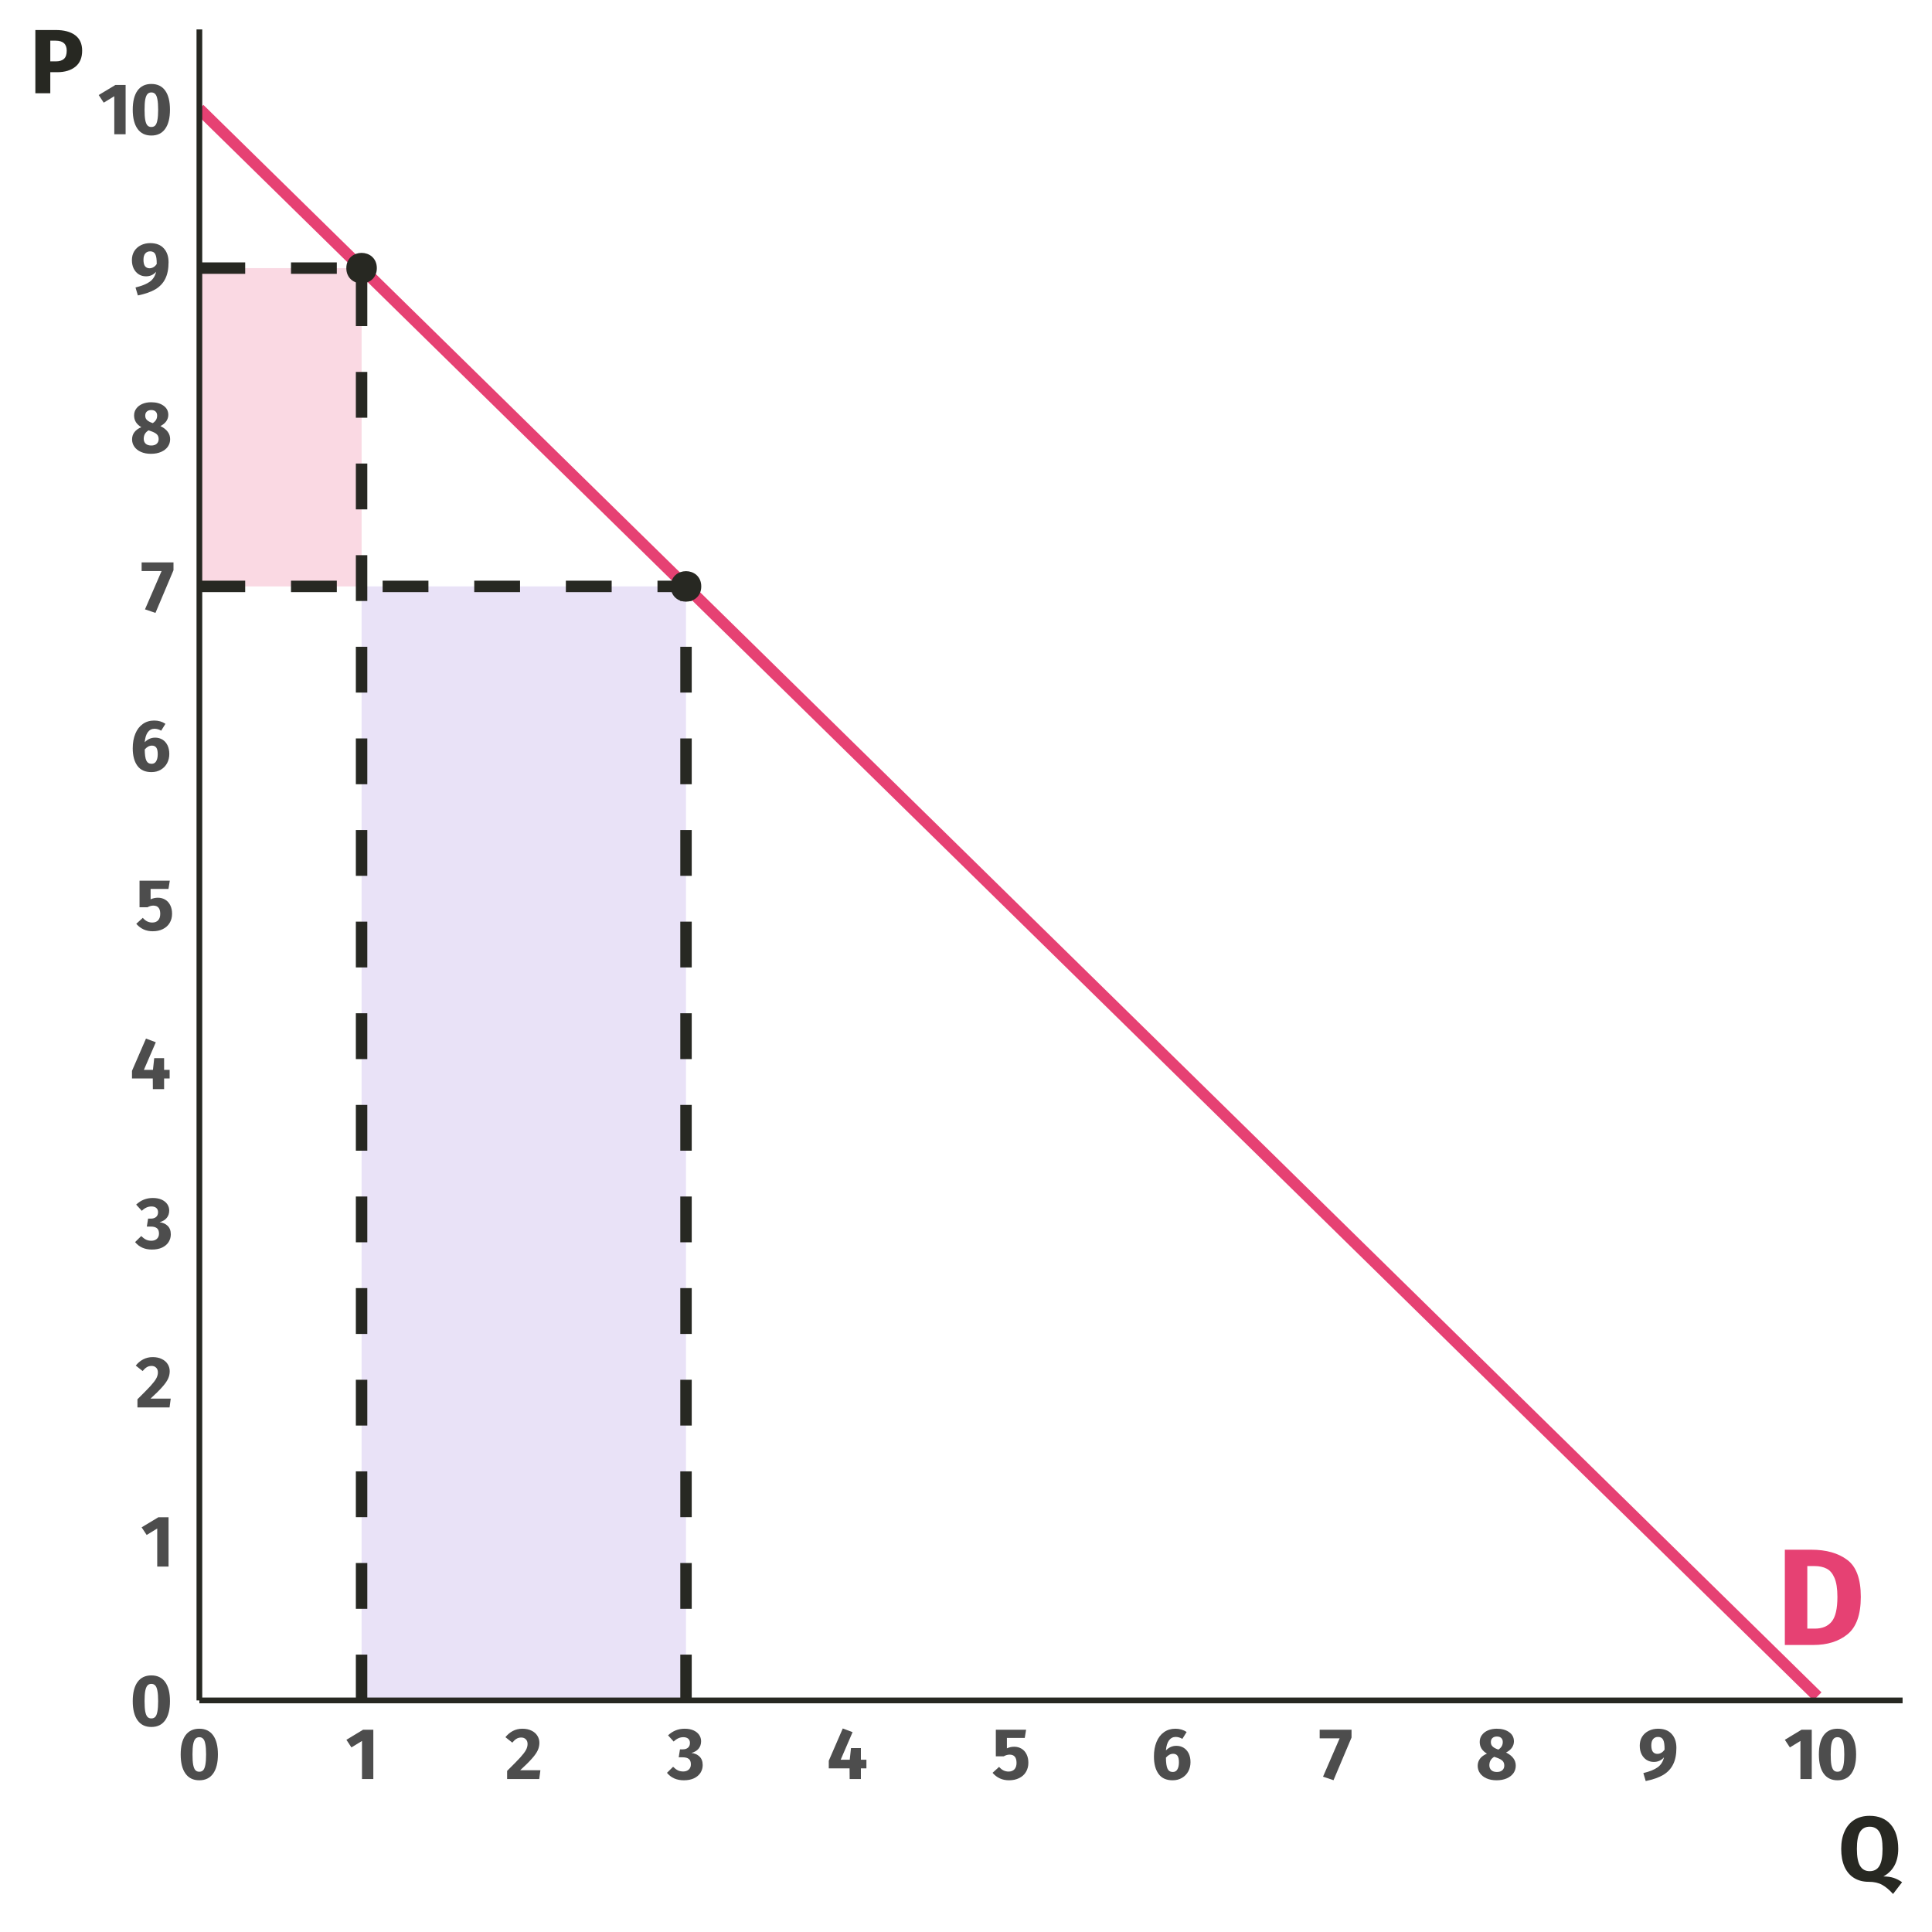
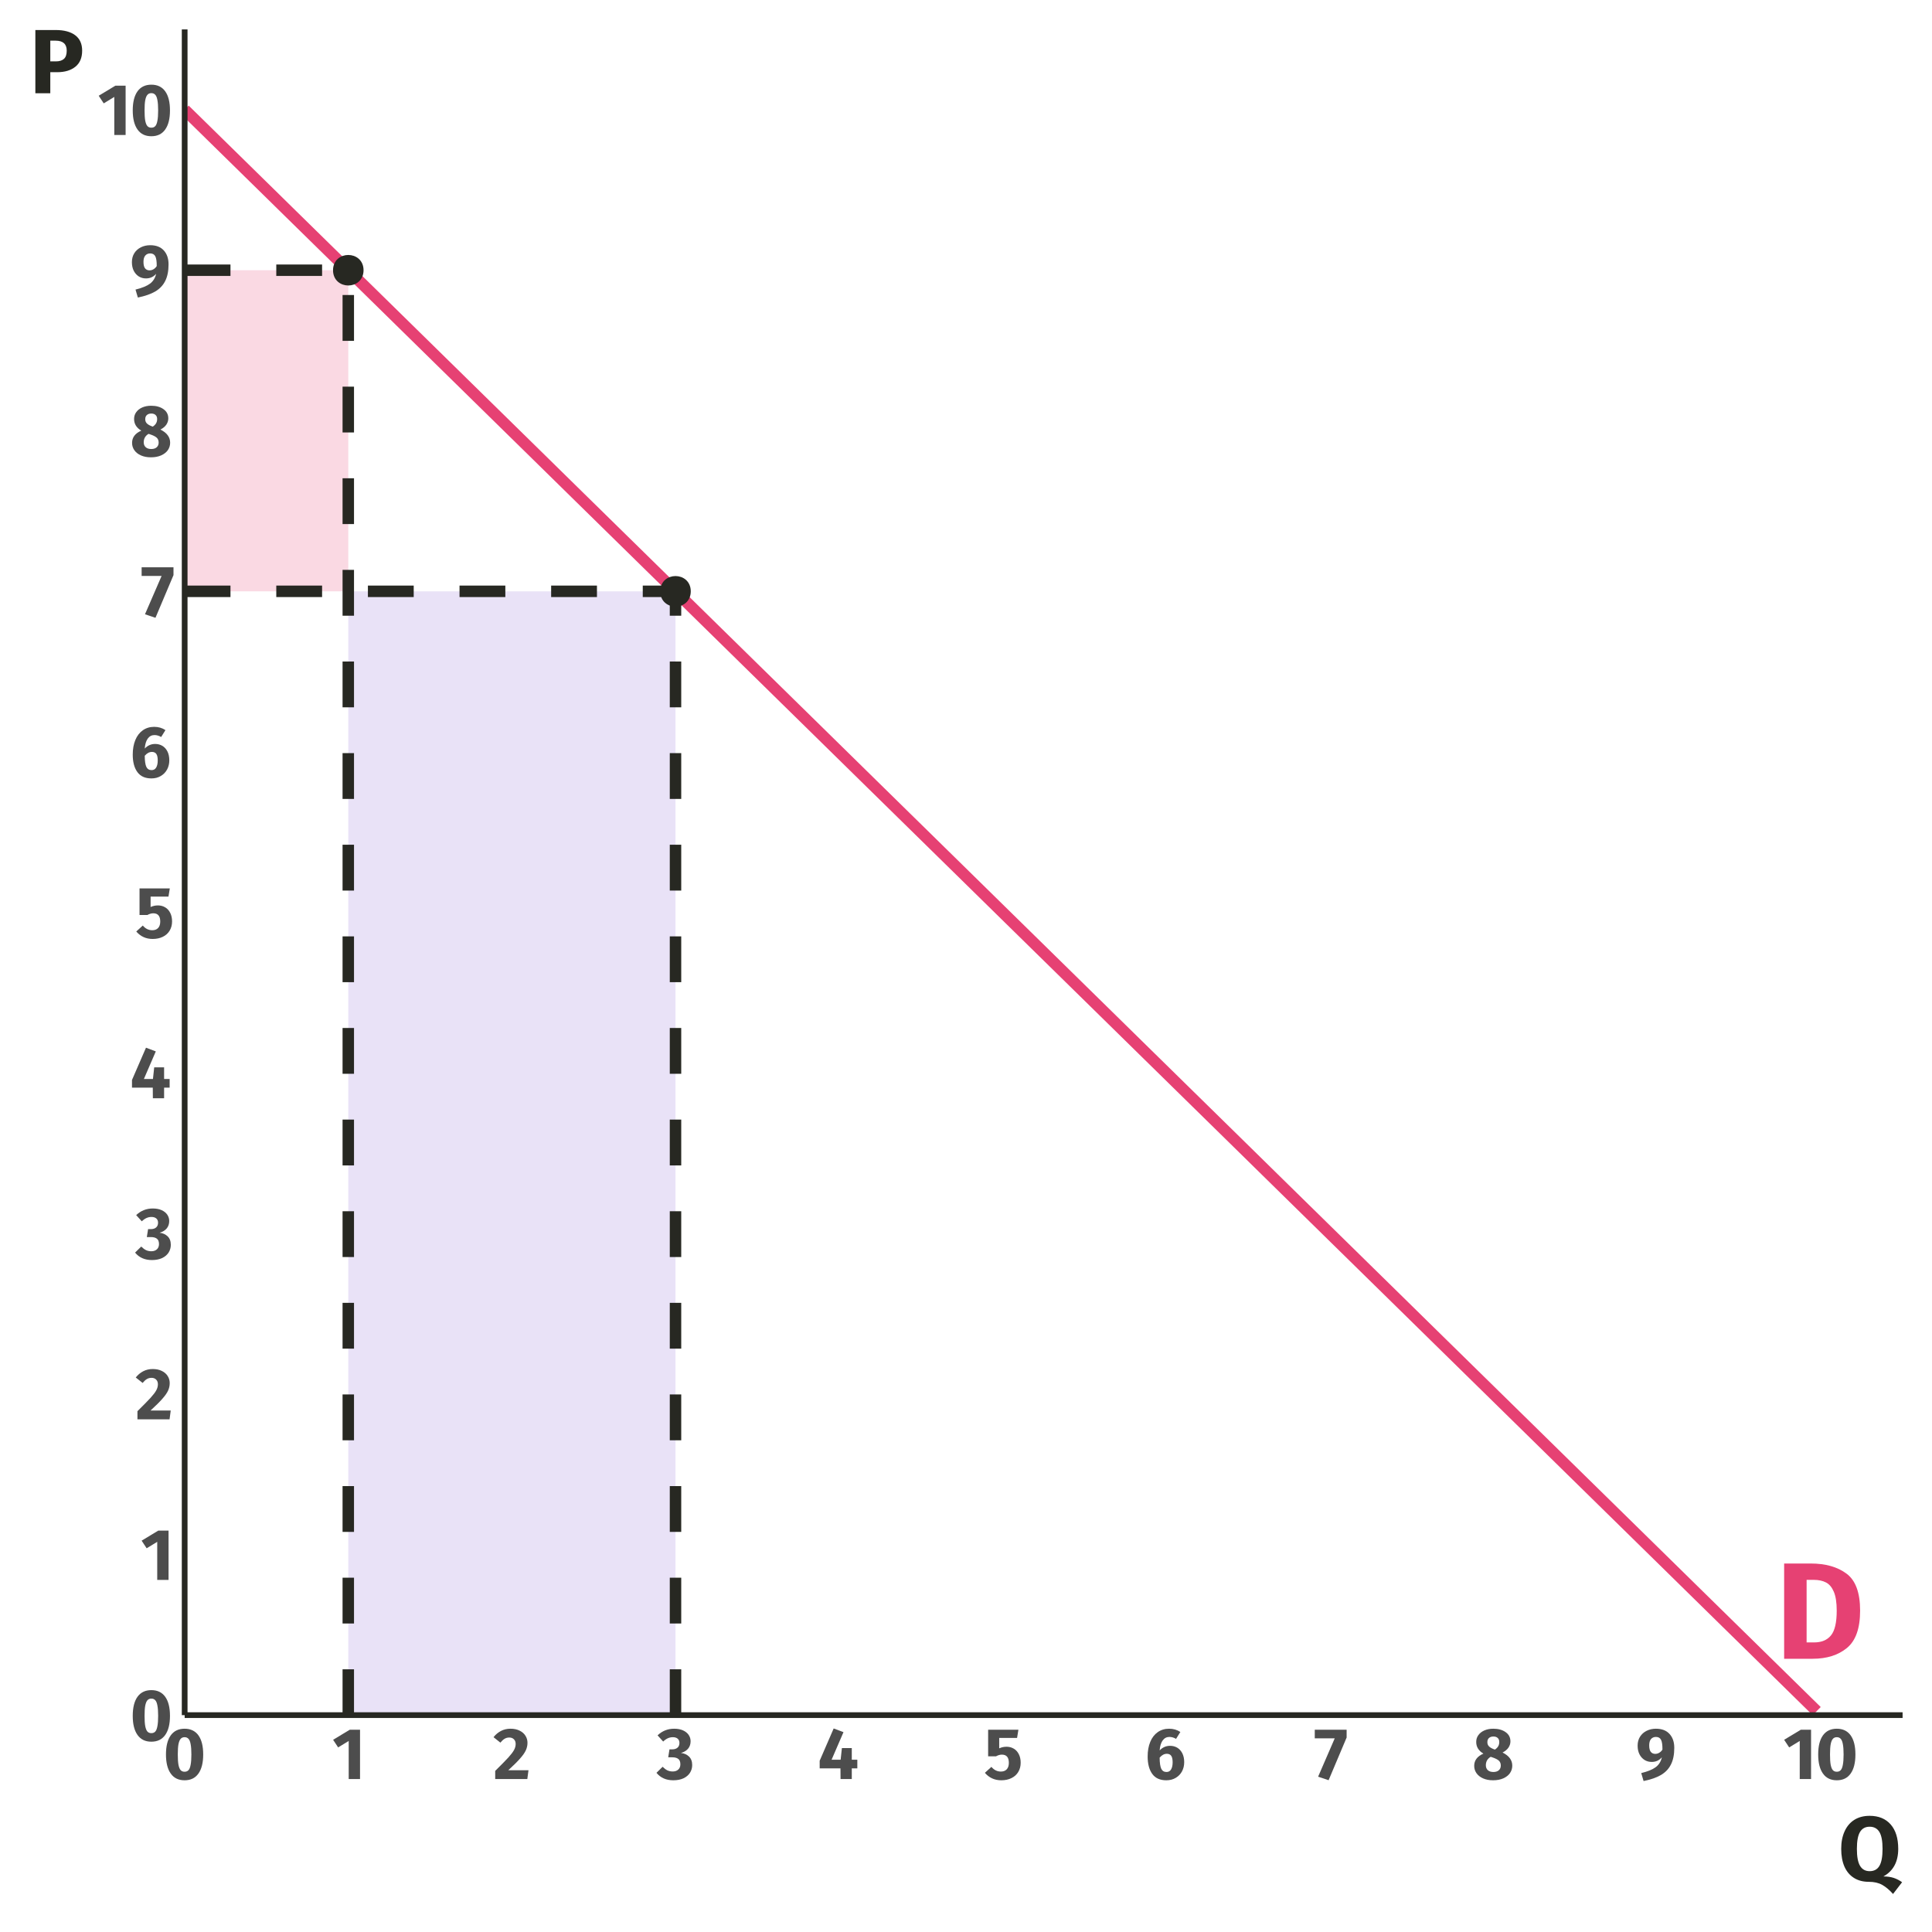
<svg xmlns="http://www.w3.org/2000/svg" xmlns:xlink="http://www.w3.org/1999/xlink" width="360" height="360" viewBox="0 0 360 360">
  <defs>
    <g>
      <g id="glyph-0-0">
        <path d="M 13.906 8.969 L 3.156 8.969 L 3.156 -26.891 L 13.906 -26.891 Z M 4.562 -25.562 L 4.562 7.625 L 12.516 7.625 L 12.516 -25.562 Z M 8.297 -11.547 C 9.316 -11.547 10.047 -11.27 10.484 -10.719 C 10.922 -10.176 11.141 -9.473 11.141 -8.609 C 11.141 -7.703 10.945 -7 10.562 -6.5 C 10.176 -6.008 9.555 -5.703 8.703 -5.578 L 8.703 -4.438 C 8.703 -4.25 8.641 -4.098 8.516 -3.984 C 8.391 -3.867 8.238 -3.812 8.062 -3.812 C 7.895 -3.812 7.742 -3.867 7.609 -3.984 C 7.484 -4.098 7.422 -4.25 7.422 -4.438 L 7.422 -6.578 C 8.328 -6.629 8.941 -6.797 9.266 -7.078 C 9.586 -7.359 9.75 -7.848 9.75 -8.547 C 9.75 -9.117 9.641 -9.555 9.422 -9.859 C 9.203 -10.172 8.789 -10.328 8.188 -10.328 C 7.695 -10.328 7.254 -10.227 6.859 -10.031 C 6.723 -9.988 6.613 -9.969 6.531 -9.969 C 6.344 -9.969 6.191 -10.02 6.078 -10.125 C 5.973 -10.238 5.922 -10.379 5.922 -10.547 C 5.922 -10.867 6.172 -11.113 6.672 -11.281 C 7.172 -11.457 7.711 -11.547 8.297 -11.547 Z M 8.062 -3.078 C 8.32 -3.078 8.535 -2.988 8.703 -2.812 C 8.879 -2.645 8.969 -2.43 8.969 -2.172 C 8.969 -1.898 8.879 -1.676 8.703 -1.5 C 8.535 -1.32 8.32 -1.234 8.062 -1.234 C 7.812 -1.234 7.598 -1.32 7.422 -1.5 C 7.254 -1.676 7.172 -1.898 7.172 -2.172 C 7.172 -2.43 7.254 -2.645 7.422 -2.812 C 7.598 -2.988 7.812 -3.078 8.062 -3.078 Z M 8.062 -3.078 " />
      </g>
      <g id="glyph-0-1">
        <path d="M 6.609 -17.75 C 9.391 -17.75 11.617 -17.117 13.297 -15.859 C 14.984 -14.609 15.828 -12.312 15.828 -8.969 C 15.828 -5.664 15.004 -3.344 13.359 -2 C 11.723 -0.664 9.598 0 6.984 0 L 1.672 0 L 1.672 -17.75 Z M 5.859 -14.703 L 5.859 -3.047 L 7.25 -3.047 C 8.633 -3.047 9.68 -3.477 10.391 -4.344 C 11.109 -5.207 11.469 -6.75 11.469 -8.969 C 11.469 -10.488 11.285 -11.664 10.922 -12.5 C 10.566 -13.332 10.082 -13.906 9.469 -14.219 C 8.852 -14.539 8.098 -14.703 7.203 -14.703 Z M 5.859 -14.703 " />
      </g>
      <g id="glyph-1-0">
        <path d="M 7.375 4.75 L 1.672 4.75 L 1.672 -14.266 L 7.375 -14.266 Z M 2.422 -13.562 L 2.422 4.047 L 6.641 4.047 L 6.641 -13.562 Z M 4.406 -6.125 C 4.945 -6.125 5.332 -5.977 5.562 -5.688 C 5.789 -5.406 5.906 -5.031 5.906 -4.562 C 5.906 -4.082 5.801 -3.711 5.594 -3.453 C 5.395 -3.191 5.07 -3.031 4.625 -2.969 L 4.625 -2.359 C 4.625 -2.254 4.586 -2.172 4.516 -2.109 C 4.453 -2.055 4.375 -2.031 4.281 -2.031 C 4.188 -2.031 4.102 -2.055 4.031 -2.109 C 3.969 -2.172 3.938 -2.254 3.938 -2.359 L 3.938 -3.5 C 4.414 -3.52 4.738 -3.602 4.906 -3.75 C 5.082 -3.906 5.172 -4.172 5.172 -4.547 C 5.172 -4.836 5.113 -5.066 5 -5.234 C 4.883 -5.398 4.664 -5.484 4.344 -5.484 C 4.082 -5.484 3.848 -5.43 3.641 -5.328 C 3.566 -5.297 3.508 -5.281 3.469 -5.281 C 3.363 -5.281 3.281 -5.312 3.219 -5.375 C 3.164 -5.438 3.141 -5.508 3.141 -5.594 C 3.141 -5.77 3.27 -5.898 3.531 -5.984 C 3.801 -6.078 4.094 -6.125 4.406 -6.125 Z M 4.281 -1.625 C 4.414 -1.625 4.523 -1.578 4.609 -1.484 C 4.703 -1.398 4.75 -1.289 4.75 -1.156 C 4.75 -1.008 4.703 -0.891 4.609 -0.797 C 4.523 -0.703 4.414 -0.656 4.281 -0.656 C 4.145 -0.656 4.031 -0.703 3.938 -0.797 C 3.852 -0.891 3.812 -1.008 3.812 -1.156 C 3.812 -1.289 3.852 -1.398 3.938 -1.484 C 4.031 -1.578 4.145 -1.625 4.281 -1.625 Z M 4.281 -1.625 " />
      </g>
      <g id="glyph-1-1">
        <path d="M 3.984 -9.375 C 5.109 -9.375 5.969 -8.961 6.562 -8.141 C 7.156 -7.316 7.453 -6.129 7.453 -4.578 C 7.453 -3.035 7.156 -1.848 6.562 -1.016 C 5.969 -0.18 5.109 0.234 3.984 0.234 C 2.859 0.234 2 -0.18 1.406 -1.016 C 0.812 -1.848 0.516 -3.035 0.516 -4.578 C 0.516 -6.129 0.812 -7.316 1.406 -8.141 C 2 -8.961 2.859 -9.375 3.984 -9.375 Z M 3.984 -7.797 C 3.672 -7.797 3.426 -7.691 3.25 -7.484 C 3.07 -7.285 2.938 -6.953 2.844 -6.484 C 2.758 -6.023 2.719 -5.391 2.719 -4.578 C 2.719 -3.766 2.758 -3.125 2.844 -2.656 C 2.938 -2.188 3.07 -1.852 3.25 -1.656 C 3.426 -1.457 3.672 -1.359 3.984 -1.359 C 4.285 -1.359 4.523 -1.453 4.703 -1.641 C 4.891 -1.836 5.023 -2.172 5.109 -2.641 C 5.203 -3.109 5.25 -3.754 5.25 -4.578 C 5.25 -5.398 5.203 -6.047 5.109 -6.516 C 5.023 -6.984 4.891 -7.312 4.703 -7.5 C 4.523 -7.695 4.285 -7.797 3.984 -7.797 Z M 3.984 -7.797 " />
      </g>
      <g id="glyph-1-2">
        <path d="M 5.188 0 L 3.078 0 L 3.078 -7.094 L 1.109 -5.891 L 0.172 -7.312 L 3.281 -9.188 L 5.188 -9.188 Z M 5.188 0 " />
      </g>
      <g id="glyph-1-3">
        <path d="M 3.234 -9.375 C 3.898 -9.375 4.469 -9.254 4.938 -9.016 C 5.414 -8.785 5.781 -8.469 6.031 -8.062 C 6.281 -7.664 6.406 -7.227 6.406 -6.75 C 6.406 -6.258 6.301 -5.789 6.094 -5.344 C 5.895 -4.906 5.539 -4.398 5.031 -3.828 C 4.531 -3.254 3.797 -2.523 2.828 -1.641 L 6.594 -1.641 L 6.375 0 L 0.391 0 L 0.391 -1.516 C 1.504 -2.617 2.316 -3.445 2.828 -4 C 3.336 -4.562 3.691 -5.023 3.891 -5.391 C 4.098 -5.766 4.203 -6.145 4.203 -6.531 C 4.203 -6.906 4.094 -7.195 3.875 -7.406 C 3.664 -7.625 3.379 -7.734 3.016 -7.734 C 2.691 -7.734 2.398 -7.656 2.141 -7.5 C 1.891 -7.352 1.629 -7.113 1.359 -6.781 L 0.078 -7.797 C 0.461 -8.285 0.922 -8.672 1.453 -8.953 C 1.984 -9.234 2.578 -9.375 3.234 -9.375 Z M 3.234 -9.375 " />
      </g>
      <g id="glyph-1-4">
-         <path d="M 3.25 -9.375 C 3.895 -9.375 4.445 -9.27 4.906 -9.062 C 5.363 -8.852 5.711 -8.57 5.953 -8.219 C 6.191 -7.863 6.312 -7.473 6.312 -7.047 C 6.312 -6.492 6.156 -6.031 5.844 -5.656 C 5.531 -5.281 5.086 -5.016 4.516 -4.859 C 5.129 -4.785 5.629 -4.562 6.016 -4.188 C 6.41 -3.812 6.609 -3.281 6.609 -2.594 C 6.609 -2.082 6.473 -1.609 6.203 -1.172 C 5.93 -0.742 5.531 -0.398 5 -0.141 C 4.469 0.109 3.832 0.234 3.094 0.234 C 1.758 0.234 0.711 -0.227 -0.047 -1.156 L 1.094 -2.281 C 1.406 -1.977 1.707 -1.754 2 -1.609 C 2.301 -1.473 2.629 -1.406 2.984 -1.406 C 3.398 -1.406 3.738 -1.52 4 -1.75 C 4.27 -1.988 4.406 -2.316 4.406 -2.734 C 4.406 -3.203 4.281 -3.535 4.031 -3.734 C 3.781 -3.941 3.406 -4.047 2.906 -4.047 L 2.141 -4.047 L 2.375 -5.531 L 2.906 -5.531 C 3.312 -5.531 3.633 -5.633 3.875 -5.844 C 4.113 -6.051 4.234 -6.348 4.234 -6.734 C 4.234 -7.066 4.125 -7.328 3.906 -7.516 C 3.688 -7.703 3.383 -7.797 3 -7.797 C 2.352 -7.797 1.754 -7.523 1.203 -6.984 L 0.156 -8.141 C 1.02 -8.961 2.051 -9.375 3.25 -9.375 Z M 3.25 -9.375 " />
+         <path d="M 3.25 -9.375 C 3.895 -9.375 4.445 -9.27 4.906 -9.062 C 5.363 -8.852 5.711 -8.57 5.953 -8.219 C 6.191 -7.863 6.312 -7.473 6.312 -7.047 C 6.312 -6.492 6.156 -6.031 5.844 -5.656 C 5.531 -5.281 5.086 -5.016 4.516 -4.859 C 5.129 -4.785 5.629 -4.562 6.016 -4.188 C 6.41 -3.812 6.609 -3.281 6.609 -2.594 C 6.609 -2.082 6.473 -1.609 6.203 -1.172 C 5.93 -0.742 5.531 -0.398 5 -0.141 C 4.469 0.105 3.832 0.234 3.094 0.234 C 1.758 0.234 0.711 -0.227 -0.047 -1.156 L 1.094 -2.281 C 1.406 -1.977 1.707 -1.754 2 -1.609 C 2.301 -1.473 2.629 -1.406 2.984 -1.406 C 3.398 -1.406 3.738 -1.52 4 -1.75 C 4.27 -1.988 4.406 -2.316 4.406 -2.734 C 4.406 -3.203 4.281 -3.535 4.031 -3.734 C 3.781 -3.941 3.406 -4.047 2.906 -4.047 L 2.141 -4.047 L 2.375 -5.531 L 2.906 -5.531 C 3.312 -5.531 3.633 -5.633 3.875 -5.844 C 4.113 -6.051 4.234 -6.348 4.234 -6.734 C 4.234 -7.066 4.125 -7.328 3.906 -7.516 C 3.688 -7.703 3.383 -7.797 3 -7.797 C 2.352 -7.797 1.754 -7.523 1.203 -6.984 L 0.156 -8.141 C 1.02 -8.961 2.051 -9.375 3.25 -9.375 Z M 3.25 -9.375 " />
      </g>
      <g id="glyph-1-5">
        <path d="M 7.391 -1.984 L 6.359 -1.984 L 6.359 0 L 4.266 0 L 4.25 -1.984 L 0.375 -1.984 L 0.375 -3.406 L 2.984 -9.422 L 4.812 -8.734 L 2.594 -3.594 L 4.281 -3.594 L 4.516 -5.766 L 6.359 -5.766 L 6.359 -3.594 L 7.391 -3.594 Z M 7.391 -1.984 " />
      </g>
      <g id="glyph-1-6">
        <path d="M 6.172 -7.656 L 2.844 -7.656 L 2.844 -5.719 C 3.27 -5.914 3.723 -6.016 4.203 -6.016 C 4.711 -6.016 5.164 -5.895 5.562 -5.656 C 5.957 -5.426 6.27 -5.082 6.5 -4.625 C 6.727 -4.176 6.844 -3.645 6.844 -3.031 C 6.844 -2.383 6.691 -1.812 6.391 -1.312 C 6.098 -0.82 5.676 -0.441 5.125 -0.172 C 4.582 0.098 3.953 0.234 3.234 0.234 C 1.992 0.234 0.973 -0.227 0.172 -1.156 L 1.391 -2.266 C 1.879 -1.68 2.469 -1.391 3.156 -1.391 C 3.625 -1.391 3.988 -1.531 4.25 -1.812 C 4.508 -2.094 4.641 -2.492 4.641 -3.016 C 4.641 -4.035 4.207 -4.547 3.344 -4.547 C 3.164 -4.547 2.988 -4.52 2.812 -4.469 C 2.645 -4.426 2.457 -4.348 2.25 -4.234 L 0.781 -4.234 L 0.781 -9.188 L 6.422 -9.188 Z M 6.172 -7.656 " />
      </g>
      <g id="glyph-1-7">
        <path d="M 4.688 -6.188 C 5.195 -6.188 5.648 -6.066 6.047 -5.828 C 6.441 -5.586 6.754 -5.238 6.984 -4.781 C 7.211 -4.32 7.328 -3.773 7.328 -3.141 C 7.328 -2.516 7.191 -1.945 6.922 -1.438 C 6.648 -0.926 6.258 -0.52 5.75 -0.219 C 5.25 0.082 4.664 0.234 4 0.234 C 2.82 0.234 1.945 -0.16 1.375 -0.953 C 0.801 -1.742 0.516 -2.828 0.516 -4.203 C 0.516 -5.234 0.676 -6.141 1 -6.922 C 1.32 -7.703 1.785 -8.305 2.391 -8.734 C 2.992 -9.16 3.703 -9.375 4.516 -9.375 C 5.305 -9.375 6.004 -9.172 6.609 -8.766 L 5.812 -7.484 C 5.406 -7.723 4.988 -7.844 4.562 -7.844 C 4.051 -7.844 3.633 -7.625 3.312 -7.188 C 3 -6.75 2.812 -6.129 2.75 -5.328 C 3.289 -5.898 3.938 -6.188 4.688 -6.188 Z M 4.031 -1.312 C 4.406 -1.312 4.688 -1.469 4.875 -1.781 C 5.07 -2.102 5.172 -2.547 5.172 -3.109 C 5.172 -3.68 5.082 -4.086 4.906 -4.328 C 4.727 -4.578 4.457 -4.703 4.094 -4.703 C 3.602 -4.703 3.156 -4.461 2.75 -3.984 C 2.758 -3.016 2.859 -2.328 3.047 -1.922 C 3.242 -1.516 3.57 -1.312 4.031 -1.312 Z M 4.031 -1.312 " />
      </g>
      <g id="glyph-1-8">
        <path d="M 6.109 -7.734 L 2.75 0.219 L 0.797 -0.438 L 3.891 -7.578 L 0.172 -7.578 L 0.172 -9.188 L 6.109 -9.188 Z M 6.109 -7.734 " />
      </g>
      <g id="glyph-1-9">
        <path d="M 5.672 -4.938 C 6.285 -4.633 6.738 -4.281 7.031 -3.875 C 7.332 -3.477 7.484 -3.016 7.484 -2.484 C 7.484 -1.984 7.344 -1.523 7.062 -1.109 C 6.781 -0.703 6.363 -0.375 5.812 -0.125 C 5.27 0.113 4.633 0.234 3.906 0.234 C 3.188 0.234 2.562 0.113 2.031 -0.125 C 1.5 -0.363 1.094 -0.688 0.812 -1.094 C 0.531 -1.5 0.391 -1.953 0.391 -2.453 C 0.391 -3.473 0.961 -4.234 2.109 -4.734 C 1.211 -5.266 0.766 -5.988 0.766 -6.906 C 0.766 -7.395 0.898 -7.82 1.172 -8.188 C 1.441 -8.562 1.816 -8.852 2.297 -9.062 C 2.785 -9.27 3.336 -9.375 3.953 -9.375 C 4.891 -9.375 5.656 -9.16 6.25 -8.734 C 6.844 -8.316 7.141 -7.742 7.141 -7.016 C 7.141 -6.609 7.02 -6.223 6.781 -5.859 C 6.539 -5.504 6.172 -5.195 5.672 -4.938 Z M 3.969 -7.922 C 3.625 -7.922 3.348 -7.828 3.141 -7.641 C 2.941 -7.461 2.844 -7.207 2.844 -6.875 C 2.844 -6.57 2.93 -6.32 3.109 -6.125 C 3.285 -5.926 3.566 -5.75 3.953 -5.594 L 4.25 -5.484 C 4.551 -5.691 4.758 -5.906 4.875 -6.125 C 5 -6.344 5.062 -6.602 5.062 -6.906 C 5.062 -7.219 4.969 -7.461 4.781 -7.641 C 4.594 -7.828 4.32 -7.922 3.969 -7.922 Z M 3.969 -1.312 C 4.406 -1.312 4.742 -1.422 4.984 -1.641 C 5.223 -1.859 5.344 -2.145 5.344 -2.5 C 5.344 -2.875 5.238 -3.164 5.031 -3.375 C 4.82 -3.594 4.453 -3.797 3.922 -3.984 L 3.469 -4.141 C 2.863 -3.785 2.562 -3.258 2.562 -2.562 C 2.562 -2.176 2.688 -1.867 2.938 -1.641 C 3.188 -1.422 3.531 -1.312 3.969 -1.312 Z M 3.969 -1.312 " />
      </g>
      <g id="glyph-1-10">
        <path d="M 3.766 -9.375 C 4.867 -9.375 5.711 -9.051 6.297 -8.406 C 6.891 -7.758 7.188 -6.895 7.188 -5.812 C 7.188 -4.57 6.984 -3.547 6.578 -2.734 C 6.18 -1.922 5.566 -1.266 4.734 -0.766 C 3.898 -0.273 2.812 0.102 1.469 0.375 L 1.031 -1.109 C 2.227 -1.398 3.125 -1.766 3.719 -2.203 C 4.312 -2.641 4.695 -3.254 4.875 -4.047 C 4.383 -3.473 3.754 -3.188 2.984 -3.188 C 2.492 -3.188 2.051 -3.305 1.656 -3.547 C 1.258 -3.797 0.941 -4.148 0.703 -4.609 C 0.473 -5.066 0.359 -5.602 0.359 -6.219 C 0.359 -6.844 0.504 -7.395 0.797 -7.875 C 1.098 -8.352 1.508 -8.723 2.031 -8.984 C 2.551 -9.242 3.129 -9.375 3.766 -9.375 Z M 3.641 -4.688 C 3.898 -4.688 4.145 -4.754 4.375 -4.891 C 4.613 -5.023 4.816 -5.223 4.984 -5.484 C 4.992 -6.348 4.906 -6.957 4.719 -7.312 C 4.539 -7.664 4.223 -7.844 3.766 -7.844 C 3.379 -7.844 3.07 -7.707 2.844 -7.438 C 2.625 -7.176 2.516 -6.789 2.516 -6.281 C 2.516 -5.719 2.613 -5.312 2.812 -5.062 C 3.02 -4.812 3.297 -4.688 3.641 -4.688 Z M 3.641 -4.688 " />
      </g>
      <g id="glyph-2-0">
        <path d="M 9.234 5.953 L 2.094 5.953 L 2.094 -17.844 L 9.234 -17.844 Z M 3.031 -16.969 L 3.031 5.062 L 8.312 5.062 L 8.312 -16.969 Z M 5.516 -7.672 C 6.191 -7.672 6.672 -7.488 6.953 -7.125 C 7.242 -6.758 7.391 -6.289 7.391 -5.719 C 7.391 -5.113 7.258 -4.645 7 -4.312 C 6.75 -3.988 6.344 -3.785 5.781 -3.703 L 5.781 -2.938 C 5.781 -2.812 5.738 -2.711 5.656 -2.641 C 5.57 -2.566 5.473 -2.531 5.359 -2.531 C 5.242 -2.531 5.145 -2.566 5.062 -2.641 C 4.977 -2.711 4.938 -2.812 4.938 -2.938 L 4.938 -4.375 C 5.531 -4.406 5.938 -4.516 6.156 -4.703 C 6.375 -4.891 6.484 -5.211 6.484 -5.672 C 6.484 -6.047 6.406 -6.332 6.25 -6.531 C 6.102 -6.738 5.832 -6.844 5.438 -6.844 C 5.113 -6.844 4.82 -6.781 4.562 -6.656 C 4.469 -6.625 4.391 -6.609 4.328 -6.609 C 4.203 -6.609 4.102 -6.645 4.031 -6.719 C 3.957 -6.789 3.922 -6.883 3.922 -7 C 3.922 -7.219 4.086 -7.383 4.422 -7.5 C 4.766 -7.613 5.129 -7.672 5.516 -7.672 Z M 5.359 -2.047 C 5.523 -2.047 5.664 -1.988 5.781 -1.875 C 5.895 -1.758 5.953 -1.613 5.953 -1.438 C 5.953 -1.258 5.895 -1.109 5.781 -0.984 C 5.664 -0.867 5.523 -0.812 5.359 -0.812 C 5.18 -0.812 5.035 -0.867 4.922 -0.984 C 4.816 -1.109 4.766 -1.258 4.766 -1.438 C 4.766 -1.613 4.816 -1.758 4.922 -1.875 C 5.035 -1.988 5.18 -2.047 5.359 -2.047 Z M 5.359 -2.047 " />
      </g>
      <g id="glyph-2-1">
        <path d="M 8.422 -0.766 C 9.148 -0.766 9.785 -0.676 10.328 -0.5 C 10.879 -0.32 11.406 -0.051 11.906 0.312 L 10.219 2.5 C 9.57 1.77 8.906 1.207 8.219 0.812 C 7.539 0.426 6.695 0.234 5.688 0.234 C 4.633 0.234 3.723 -0.004 2.953 -0.484 C 2.18 -0.961 1.586 -1.66 1.172 -2.578 C 0.766 -3.504 0.562 -4.613 0.562 -5.906 C 0.562 -7.164 0.773 -8.258 1.203 -9.188 C 1.629 -10.125 2.238 -10.836 3.031 -11.328 C 3.82 -11.816 4.766 -12.062 5.859 -12.062 C 7.535 -12.062 8.844 -11.523 9.781 -10.453 C 10.719 -9.379 11.188 -7.863 11.188 -5.906 C 11.188 -3.5 10.266 -1.785 8.422 -0.766 Z M 3.484 -5.906 C 3.484 -4.445 3.68 -3.391 4.078 -2.734 C 4.473 -2.078 5.066 -1.75 5.859 -1.75 C 6.68 -1.75 7.285 -2.07 7.672 -2.719 C 8.066 -3.375 8.266 -4.438 8.266 -5.906 C 8.266 -7.363 8.066 -8.414 7.672 -9.062 C 7.273 -9.707 6.672 -10.031 5.859 -10.031 C 5.055 -10.031 4.457 -9.703 4.062 -9.047 C 3.676 -8.398 3.484 -7.352 3.484 -5.906 Z M 3.484 -5.906 " />
      </g>
      <g id="glyph-2-2">
        <path d="M 4.906 -11.781 C 6.457 -11.781 7.664 -11.457 8.531 -10.812 C 9.395 -10.164 9.828 -9.207 9.828 -7.938 C 9.828 -6.613 9.406 -5.613 8.562 -4.938 C 7.719 -4.258 6.586 -3.922 5.172 -3.922 L 3.891 -3.922 L 3.891 0 L 1.109 0 L 1.109 -11.781 Z M 4.938 -5.938 C 5.594 -5.938 6.094 -6.094 6.438 -6.406 C 6.781 -6.719 6.953 -7.227 6.953 -7.938 C 6.953 -9.176 6.258 -9.797 4.875 -9.797 L 3.891 -9.797 L 3.891 -5.938 Z M 4.938 -5.938 " />
      </g>
    </g>
    <clipPath id="clip-0">
-       <path clip-rule="nonzero" d="M 37.152 49 L 68 49 L 68 110 L 37.152 110 Z M 37.152 49 " />
+       <path clip-rule="nonzero" d="M 34.41 50 L 65 50 L 65 111 L 34.41 111 Z M 34.41 50 " />
    </clipPath>
    <clipPath id="clip-1">
-       <path clip-rule="nonzero" d="M 67 109 L 128 109 L 128 316.852 L 67 316.852 Z M 67 109 " />
+       <path clip-rule="nonzero" d="M 64 110 L 126 110 L 126 319.59 L 64 319.59 Z M 64 110 " />
    </clipPath>
    <clipPath id="clip-2">
-       <path clip-rule="nonzero" d="M 37.152 19 L 340 19 L 340 316.852 L 37.152 316.852 Z M 37.152 19 " />
+       <path clip-rule="nonzero" d="M 34.41 19 L 340 19 L 340 319.59 L 34.41 319.59 Z M 34.41 19 " />
    </clipPath>
    <clipPath id="clip-3">
-       <path clip-rule="nonzero" d="M 37.152 108 L 129 108 L 129 111 L 37.152 111 Z M 37.152 108 " />
+       <path clip-rule="nonzero" d="M 34.41 109 L 127 109 L 127 112 L 34.41 112 Z M 34.41 109 " />
    </clipPath>
    <clipPath id="clip-4">
-       <path clip-rule="nonzero" d="M 37.152 48 L 69 48 L 69 52 L 37.152 52 Z M 37.152 48 " />
+       <path clip-rule="nonzero" d="M 34.41 49 L 66 49 L 66 52 L 34.41 52 Z M 34.41 49 " />
    </clipPath>
    <clipPath id="clip-5">
-       <path clip-rule="nonzero" d="M 126 108 L 129 108 L 129 316.852 L 126 316.852 Z M 126 108 " />
+       <path clip-rule="nonzero" d="M 124 109 L 127 109 L 127 319.59 L 124 319.59 Z M 124 109 " />
    </clipPath>
    <clipPath id="clip-6">
-       <path clip-rule="nonzero" d="M 66 48 L 69 48 L 69 316.852 L 66 316.852 Z M 66 48 " />
+       <path clip-rule="nonzero" d="M 63 49 L 66 49 L 66 319.59 L 63 319.59 Z M 63 49 " />
    </clipPath>
  </defs>
  <rect x="-36" y="-36" width="432" height="432" fill="rgb(100%, 100%, 100%)" fill-opacity="1" />
  <g clip-path="url(#clip-0)">
-     <path fill-rule="nonzero" fill="rgb(90.196%, 25.49%, 45.098%)" fill-opacity="0.2" d="M 37.152 109.27 L 67.379 109.27 L 67.379 49.961 L 37.152 49.961 Z M 37.152 109.27 " />
+     <path fill-rule="nonzero" fill="rgb(90.196%, 25.49%, 45.098%)" fill-opacity="0.2" d="M 34.41 110.184 L 64.898 110.184 L 64.898 50.352 L 34.41 50.352 Z M 34.41 110.184 " />
  </g>
  <g clip-path="url(#clip-1)">
-     <path fill-rule="nonzero" fill="rgb(57.647%, 43.922%, 85.882%)" fill-opacity="0.2" d="M 127.828 316.848 L 67.375 316.848 L 67.375 109.27 L 127.828 109.27 Z M 127.828 316.848 " />
+     <path fill-rule="nonzero" fill="rgb(57.647%, 43.922%, 85.882%)" fill-opacity="0.2" d="M 125.871 319.59 L 64.898 319.59 L 64.898 110.184 L 125.871 110.184 Z M 125.871 319.59 " />
  </g>
  <g clip-path="url(#clip-2)">
-     <path fill="none" stroke-width="2.134" stroke-linecap="butt" stroke-linejoin="round" stroke="rgb(90.196%, 25.49%, 45.098%)" stroke-opacity="1" stroke-miterlimit="10" d="M 37.152 20.305 L 40.324 23.422 L 43.5 26.535 L 49.844 32.762 L 53.02 35.875 L 56.191 38.988 L 59.367 42.102 L 62.539 45.215 L 65.715 48.328 L 68.887 51.445 L 72.062 54.559 L 75.234 57.672 L 78.41 60.785 L 81.582 63.898 L 84.758 67.012 L 87.93 70.125 L 91.105 73.238 L 94.277 76.352 L 97.449 79.469 L 100.625 82.582 L 103.797 85.695 L 106.973 88.809 L 110.145 91.922 L 113.32 95.035 L 116.492 98.148 L 119.668 101.262 L 122.84 104.375 L 126.016 107.488 L 129.188 110.605 L 132.363 113.719 L 135.535 116.832 L 138.711 119.945 L 145.055 126.172 L 148.23 129.285 L 151.402 132.398 L 154.578 135.512 L 157.75 138.629 L 160.926 141.742 L 164.098 144.855 L 167.273 147.969 L 170.445 151.082 L 173.621 154.195 L 176.793 157.309 L 179.969 160.422 L 183.141 163.535 L 186.316 166.652 L 192.66 172.879 L 195.836 175.992 L 199.008 179.105 L 202.184 182.219 L 205.355 185.332 L 208.531 188.445 L 211.703 191.559 L 214.879 194.672 L 218.051 197.789 L 221.227 200.902 L 224.398 204.016 L 227.574 207.129 L 230.746 210.242 L 233.922 213.355 L 240.266 219.582 L 243.441 222.695 L 246.613 225.812 L 249.789 228.926 L 252.961 232.039 L 256.137 235.152 L 259.309 238.266 L 262.484 241.379 L 265.656 244.492 L 268.832 247.605 L 272.004 250.719 L 275.18 253.836 L 278.352 256.949 L 281.527 260.062 L 287.871 266.289 L 291.047 269.402 L 294.219 272.516 L 297.395 275.629 L 300.566 278.742 L 303.742 281.855 L 306.914 284.973 L 310.09 288.086 L 313.262 291.199 L 316.438 294.312 L 319.609 297.426 L 322.785 300.539 L 325.957 303.652 L 329.133 306.766 L 332.305 309.879 L 335.477 312.996 L 338.652 316.109 " />
+     <path fill="none" stroke-width="2.134" stroke-linecap="butt" stroke-linejoin="round" stroke="rgb(90.196%, 25.49%, 45.098%)" stroke-opacity="1" stroke-miterlimit="10" d="M 34.41 20.438 L 37.613 23.578 L 40.812 26.719 L 44.016 29.859 L 47.215 33 L 50.418 36.141 L 53.617 39.285 L 56.82 42.426 L 60.02 45.566 L 63.223 48.707 L 69.621 54.988 L 72.824 58.129 L 76.023 61.27 L 79.227 64.414 L 82.426 67.555 L 85.629 70.695 L 88.828 73.836 L 92.031 76.977 L 95.23 80.117 L 98.434 83.258 L 101.633 86.398 L 104.836 89.543 L 108.035 92.684 L 111.238 95.824 L 114.438 98.965 L 117.641 102.105 L 120.84 105.246 L 124.043 108.387 L 127.242 111.527 L 130.445 114.672 L 133.645 117.812 L 136.848 120.953 L 140.047 124.094 L 143.25 127.234 L 146.449 130.375 L 149.652 133.516 L 156.051 139.797 L 159.254 142.941 L 162.453 146.082 L 165.656 149.223 L 168.855 152.363 L 172.059 155.504 L 175.258 158.645 L 178.461 161.785 L 181.66 164.926 L 184.863 168.07 L 188.062 171.211 L 191.266 174.352 L 194.465 177.492 L 197.668 180.633 L 200.867 183.773 L 204.07 186.914 L 207.27 190.055 L 210.473 193.199 L 213.672 196.34 L 216.875 199.48 L 220.074 202.621 L 223.277 205.762 L 226.477 208.902 L 229.68 212.043 L 236.078 218.324 L 239.281 221.469 L 242.48 224.609 L 245.684 227.75 L 248.883 230.891 L 252.086 234.031 L 255.285 237.172 L 258.488 240.312 L 261.688 243.453 L 264.891 246.598 L 268.09 249.738 L 271.293 252.879 L 274.492 256.02 L 277.695 259.16 L 280.895 262.301 L 284.098 265.441 L 287.297 268.582 L 290.5 271.727 L 293.699 274.867 L 296.902 278.008 L 300.102 281.148 L 303.305 284.289 L 306.504 287.43 L 309.707 290.57 L 316.105 296.852 L 319.309 299.996 L 322.508 303.137 L 325.711 306.277 L 328.91 309.418 L 332.113 312.559 L 335.312 315.699 L 338.516 318.84 " />
  </g>
-   <path fill-rule="nonzero" fill="rgb(15.294%, 15.686%, 13.333%)" fill-opacity="1" stroke-width="0.709" stroke-linecap="round" stroke-linejoin="round" stroke="rgb(15.294%, 15.686%, 13.333%)" stroke-opacity="1" stroke-miterlimit="10" d="M 130.316 109.27 C 130.316 112.586 125.34 112.586 125.34 109.27 C 125.34 105.953 130.316 105.953 130.316 109.27 " />
-   <path fill-rule="nonzero" fill="rgb(15.294%, 15.686%, 13.333%)" fill-opacity="1" stroke-width="0.709" stroke-linecap="round" stroke-linejoin="round" stroke="rgb(15.294%, 15.686%, 13.333%)" stroke-opacity="1" stroke-miterlimit="10" d="M 69.863 49.961 C 69.863 53.277 64.887 53.277 64.887 49.961 C 64.887 46.645 69.863 46.645 69.863 49.961 " />
+   <path fill-rule="nonzero" fill="rgb(15.294%, 15.686%, 13.333%)" fill-opacity="1" stroke-width="0.709" stroke-linecap="round" stroke-linejoin="round" stroke="rgb(15.294%, 15.686%, 13.333%)" stroke-opacity="1" stroke-miterlimit="10" d="M 128.359 110.184 C 128.359 113.5 123.383 113.5 123.383 110.184 C 123.383 106.863 128.359 106.863 128.359 110.184 " />
+   <path fill-rule="nonzero" fill="rgb(15.294%, 15.686%, 13.333%)" fill-opacity="1" stroke-width="0.709" stroke-linecap="round" stroke-linejoin="round" stroke="rgb(15.294%, 15.686%, 13.333%)" stroke-opacity="1" stroke-miterlimit="10" d="M 67.387 50.352 C 67.387 53.672 62.41 53.672 62.41 50.352 C 62.41 47.035 67.387 47.035 67.387 50.352 " />
  <g clip-path="url(#clip-3)">
-     <path fill="none" stroke-width="2.134" stroke-linecap="butt" stroke-linejoin="round" stroke="rgb(15.294%, 15.686%, 13.333%)" stroke-opacity="1" stroke-dasharray="8.536 8.536" stroke-miterlimit="10" d="M 37.152 109.27 L 127.828 109.27 " />
+     <path fill="none" stroke-width="2.134" stroke-linecap="butt" stroke-linejoin="round" stroke="rgb(15.294%, 15.686%, 13.333%)" stroke-opacity="1" stroke-dasharray="8.536 8.536" stroke-miterlimit="10" d="M 34.41 110.184 L 125.871 110.184 " />
  </g>
  <g clip-path="url(#clip-4)">
-     <path fill="none" stroke-width="2.134" stroke-linecap="butt" stroke-linejoin="round" stroke="rgb(15.294%, 15.686%, 13.333%)" stroke-opacity="1" stroke-dasharray="8.536 8.536" stroke-miterlimit="10" d="M 37.152 49.961 L 67.375 49.961 " />
+     <path fill="none" stroke-width="2.134" stroke-linecap="butt" stroke-linejoin="round" stroke="rgb(15.294%, 15.686%, 13.333%)" stroke-opacity="1" stroke-dasharray="8.536 8.536" stroke-miterlimit="10" d="M 34.41 50.352 L 64.898 50.352 " />
  </g>
  <g clip-path="url(#clip-5)">
-     <path fill="none" stroke-width="2.134" stroke-linecap="butt" stroke-linejoin="round" stroke="rgb(15.294%, 15.686%, 13.333%)" stroke-opacity="1" stroke-dasharray="8.536 8.536" stroke-miterlimit="10" d="M 127.828 316.848 L 127.828 109.27 " />
+     <path fill="none" stroke-width="2.134" stroke-linecap="butt" stroke-linejoin="round" stroke="rgb(15.294%, 15.686%, 13.333%)" stroke-opacity="1" stroke-dasharray="8.536 8.536" stroke-miterlimit="10" d="M 125.871 319.59 L 125.871 110.184 " />
  </g>
  <g clip-path="url(#clip-6)">
-     <path fill="none" stroke-width="2.134" stroke-linecap="butt" stroke-linejoin="round" stroke="rgb(15.294%, 15.686%, 13.333%)" stroke-opacity="1" stroke-dasharray="8.536 8.536" stroke-miterlimit="10" d="M 67.375 316.848 L 67.375 49.961 " />
+     <path fill="none" stroke-width="2.134" stroke-linecap="butt" stroke-linejoin="round" stroke="rgb(15.294%, 15.686%, 13.333%)" stroke-opacity="1" stroke-dasharray="8.536 8.536" stroke-miterlimit="10" d="M 64.898 319.59 L 64.898 50.352 " />
  </g>
  <g fill="rgb(90.196%, 25.49%, 45.098%)" fill-opacity="1">
-     <use xlink:href="#glyph-0-1" x="330.906" y="306.517" />
+     <use xlink:href="#glyph-0-1" x="330.777" y="309.087" />
  </g>
-   <path fill="none" stroke-width="1.067" stroke-linecap="butt" stroke-linejoin="round" stroke="rgb(15.294%, 15.686%, 13.333%)" stroke-opacity="1" stroke-miterlimit="10" d="M 37.152 316.848 L 37.152 5.48 " />
+   <path fill="none" stroke-width="1.067" stroke-linecap="butt" stroke-linejoin="round" stroke="rgb(15.294%, 15.686%, 13.333%)" stroke-opacity="1" stroke-miterlimit="10" d="M 34.41 319.59 L 34.41 5.48 " />
  <g fill="rgb(30.196%, 30.196%, 30.196%)" fill-opacity="1">
-     <use xlink:href="#glyph-1-1" x="24.219" y="321.562" />
+     <use xlink:href="#glyph-1-1" x="24.219" y="324.305" />
  </g>
  <g fill="rgb(30.196%, 30.196%, 30.196%)" fill-opacity="1">
-     <use xlink:href="#glyph-1-2" x="26.219" y="291.91" />
+     <use xlink:href="#glyph-1-2" x="26.219" y="294.391" />
  </g>
  <g fill="rgb(30.196%, 30.196%, 30.196%)" fill-opacity="1">
-     <use xlink:href="#glyph-1-3" x="25.219" y="262.254" />
+     <use xlink:href="#glyph-1-3" x="25.219" y="264.473" />
  </g>
  <g fill="rgb(30.196%, 30.196%, 30.196%)" fill-opacity="1">
-     <use xlink:href="#glyph-1-4" x="25.219" y="232.602" />
+     <use xlink:href="#glyph-1-4" x="25.219" y="234.559" />
  </g>
  <g fill="rgb(30.196%, 30.196%, 30.196%)" fill-opacity="1">
-     <use xlink:href="#glyph-1-5" x="24.219" y="202.945" />
+     <use xlink:href="#glyph-1-5" x="24.219" y="204.645" />
  </g>
  <g fill="rgb(30.196%, 30.196%, 30.196%)" fill-opacity="1">
-     <use xlink:href="#glyph-1-6" x="25.219" y="173.293" />
+     <use xlink:href="#glyph-1-6" x="25.219" y="174.727" />
  </g>
  <g fill="rgb(30.196%, 30.196%, 30.196%)" fill-opacity="1">
-     <use xlink:href="#glyph-1-7" x="24.219" y="143.637" />
+     <use xlink:href="#glyph-1-7" x="24.219" y="144.812" />
  </g>
  <g fill="rgb(30.196%, 30.196%, 30.196%)" fill-opacity="1">
-     <use xlink:href="#glyph-1-8" x="26.219" y="113.984" />
+     <use xlink:href="#glyph-1-8" x="26.219" y="114.898" />
  </g>
  <g fill="rgb(30.196%, 30.196%, 30.196%)" fill-opacity="1">
-     <use xlink:href="#glyph-1-9" x="24.219" y="84.328" />
+     <use xlink:href="#glyph-1-9" x="24.219" y="84.98" />
  </g>
  <g fill="rgb(30.196%, 30.196%, 30.196%)" fill-opacity="1">
-     <use xlink:href="#glyph-1-10" x="24.219" y="54.676" />
+     <use xlink:href="#glyph-1-10" x="24.219" y="55.066" />
  </g>
  <g fill="rgb(30.196%, 30.196%, 30.196%)" fill-opacity="1">
-     <use xlink:href="#glyph-1-2" x="18.219" y="25.02" />
-     <use xlink:href="#glyph-1-1" x="24.219" y="25.02" />
+     <use xlink:href="#glyph-1-2" x="18.219" y="25.152" />
+     <use xlink:href="#glyph-1-1" x="24.219" y="25.152" />
  </g>
-   <path fill="none" stroke-width="1.067" stroke-linecap="butt" stroke-linejoin="round" stroke="rgb(15.294%, 15.686%, 13.333%)" stroke-opacity="1" stroke-miterlimit="10" d="M 37.152 316.848 L 354.52 316.848 " />
+   <path fill="none" stroke-width="1.067" stroke-linecap="butt" stroke-linejoin="round" stroke="rgb(15.294%, 15.686%, 13.333%)" stroke-opacity="1" stroke-miterlimit="10" d="M 34.41 319.59 L 354.52 319.59 " />
  <g fill="rgb(30.196%, 30.196%, 30.196%)" fill-opacity="1">
-     <use xlink:href="#glyph-1-1" x="33.152" y="331.496" />
+     <use xlink:href="#glyph-1-1" x="30.41" y="331.496" />
  </g>
  <g fill="rgb(30.196%, 30.196%, 30.196%)" fill-opacity="1">
-     <use xlink:href="#glyph-1-2" x="64.375" y="331.496" />
+     <use xlink:href="#glyph-1-2" x="61.898" y="331.496" />
  </g>
  <g fill="rgb(30.196%, 30.196%, 30.196%)" fill-opacity="1">
-     <use xlink:href="#glyph-1-3" x="94.102" y="331.496" />
+     <use xlink:href="#glyph-1-3" x="91.883" y="331.496" />
  </g>
  <g fill="rgb(30.196%, 30.196%, 30.196%)" fill-opacity="1">
-     <use xlink:href="#glyph-1-4" x="124.328" y="331.496" />
+     <use xlink:href="#glyph-1-4" x="122.371" y="331.496" />
  </g>
  <g fill="rgb(30.196%, 30.196%, 30.196%)" fill-opacity="1">
-     <use xlink:href="#glyph-1-5" x="154.055" y="331.496" />
+     <use xlink:href="#glyph-1-5" x="152.359" y="331.496" />
  </g>
  <g fill="rgb(30.196%, 30.196%, 30.196%)" fill-opacity="1">
-     <use xlink:href="#glyph-1-6" x="184.777" y="331.496" />
+     <use xlink:href="#glyph-1-6" x="183.344" y="331.496" />
  </g>
  <g fill="rgb(30.196%, 30.196%, 30.196%)" fill-opacity="1">
-     <use xlink:href="#glyph-1-7" x="214.504" y="331.496" />
+     <use xlink:href="#glyph-1-7" x="213.332" y="331.496" />
  </g>
  <g fill="rgb(30.196%, 30.196%, 30.196%)" fill-opacity="1">
-     <use xlink:href="#glyph-1-8" x="245.73" y="331.496" />
+     <use xlink:href="#glyph-1-8" x="244.816" y="331.496" />
  </g>
  <g fill="rgb(30.196%, 30.196%, 30.196%)" fill-opacity="1">
-     <use xlink:href="#glyph-1-9" x="274.957" y="331.496" />
+     <use xlink:href="#glyph-1-9" x="274.305" y="331.496" />
  </g>
  <g fill="rgb(30.196%, 30.196%, 30.196%)" fill-opacity="1">
-     <use xlink:href="#glyph-1-10" x="305.184" y="331.496" />
+     <use xlink:href="#glyph-1-10" x="304.789" y="331.496" />
  </g>
  <g fill="rgb(30.196%, 30.196%, 30.196%)" fill-opacity="1">
-     <use xlink:href="#glyph-1-2" x="332.406" y="331.496" />
-     <use xlink:href="#glyph-1-1" x="338.406" y="331.496" />
+     <use xlink:href="#glyph-1-2" x="332.277" y="331.496" />
+     <use xlink:href="#glyph-1-1" x="338.277" y="331.496" />
  </g>
  <g fill="rgb(15.294%, 15.686%, 13.333%)" fill-opacity="1">
    <use xlink:href="#glyph-2-1" x="342.52" y="350.414" />
  </g>
  <g fill="rgb(15.294%, 15.686%, 13.333%)" fill-opacity="1">
    <use xlink:href="#glyph-2-2" x="5.48" y="17.375" />
  </g>
</svg>
